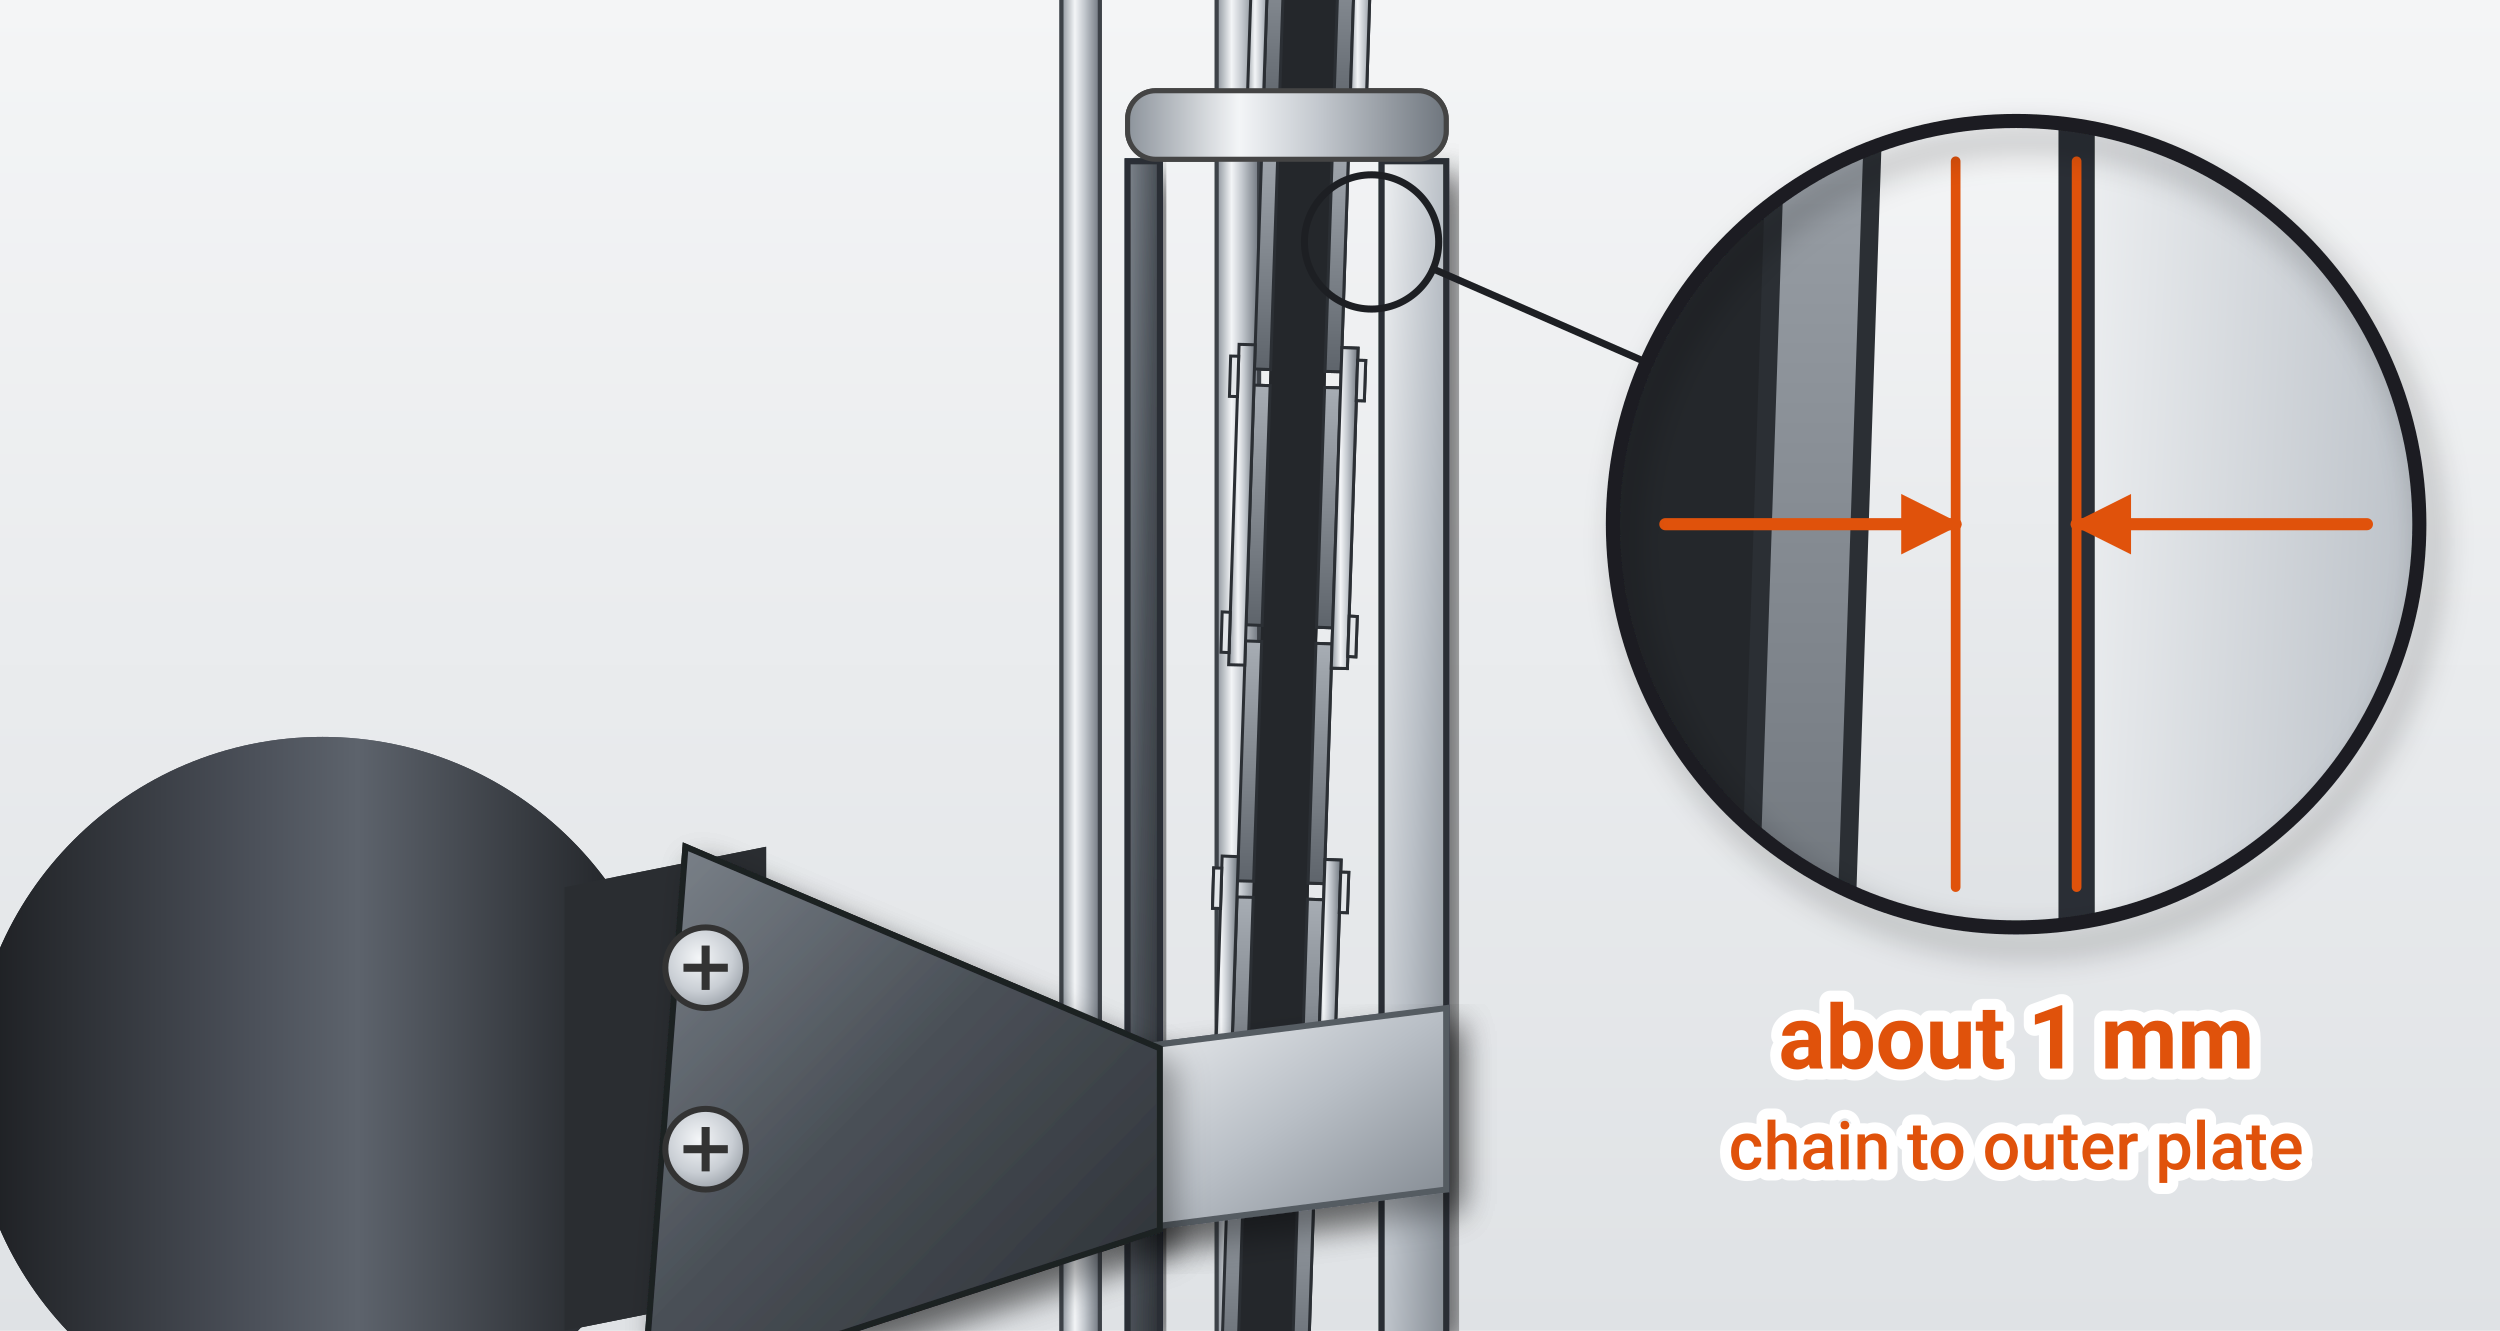
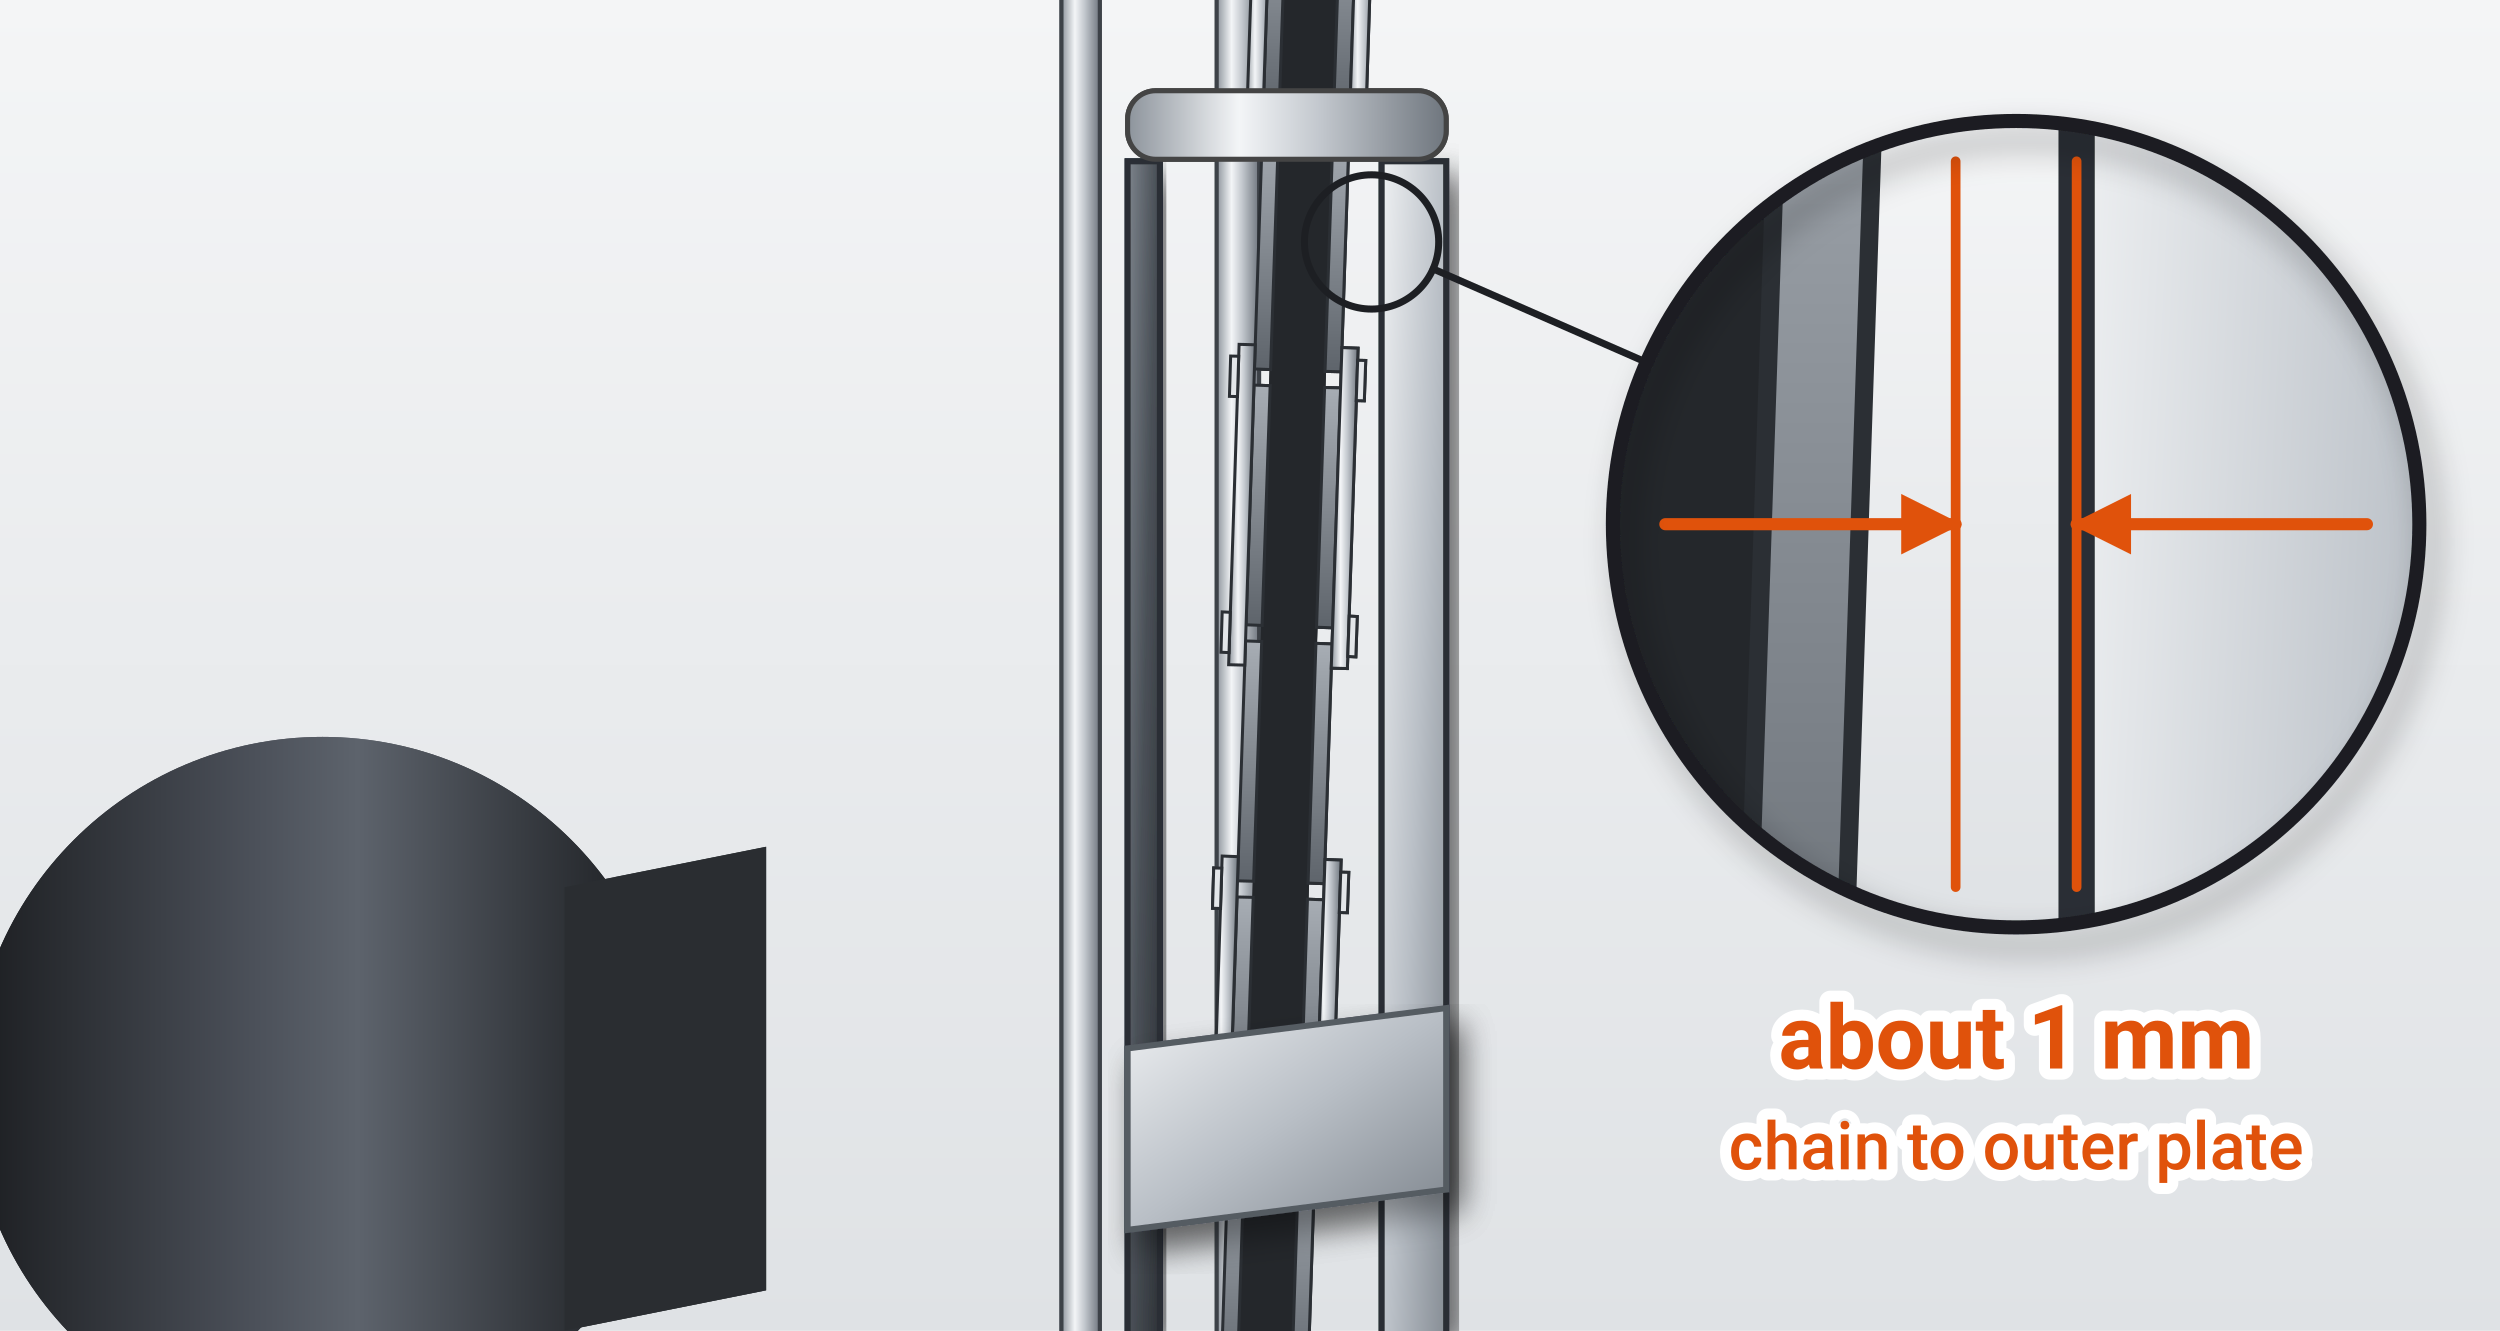
<svg xmlns="http://www.w3.org/2000/svg" viewBox="-14 -48 124 66" role="img" aria-label="From above: chain on the big ring and smallest cog, about 1 mm from the outer plate" font-family="-apple-system, BlinkMacSystemFont, 'Segoe UI', Roboto, Helvetica, Arial, sans-serif">
  <defs>
    <linearGradient id="steelV" x1="0" y1="0" x2="1" y2="0">
      <stop offset="0" stop-color="#8d949c" />
      <stop offset=".35" stop-color="#f3f5f7" />
      <stop offset=".6" stop-color="#c3c8ce" />
      <stop offset="1" stop-color="#6f767e" />
    </linearGradient>
    <radialGradient id="steelDisc" cx=".42" cy=".38" r=".75">
      <stop offset="0" stop-color="#f4f6f8" />
      <stop offset=".55" stop-color="#c9ced4" />
      <stop offset="1" stop-color="#8a9199" />
    </radialGradient>
    <radialGradient id="ringDisc" cx=".45" cy=".35" r=".8">
      <stop offset="0" stop-color="#5b6067" />
      <stop offset=".6" stop-color="#3a3e44" />
      <stop offset="1" stop-color="#25282c" />
    </radialGradient>
    <linearGradient id="body" x1="0" y1="0" x2="1" y2="1">
      <stop offset="0" stop-color="#7d848c" />
      <stop offset=".45" stop-color="#4b5158" />
      <stop offset="1" stop-color="#2a2e33" />
    </linearGradient>
    <linearGradient id="bodySilver" x1="0" y1="0" x2="1" y2="1">
      <stop offset="0" stop-color="#eef0f2" />
      <stop offset=".5" stop-color="#b9bfc6" />
      <stop offset="1" stop-color="#7e858d" />
    </linearGradient>
    <linearGradient id="pulleyV" x1="0" y1="0" x2="1" y2="0">
      <stop offset="0" stop-color="#111" />
      <stop offset=".45" stop-color="#4a4a4a" />
      <stop offset="1" stop-color="#151515" />
    </linearGradient>
    <radialGradient id="pulleyDisc" cx=".4" cy=".35" r=".8">
      <stop offset="0" stop-color="#4a4a4a" />
      <stop offset="1" stop-color="#141414" />
    </radialGradient>
    <linearGradient id="plateOuter" x1="0" y1="0" x2="0" y2="1">
      <stop offset="0" stop-color="#f1f3f5" />
      <stop offset=".5" stop-color="#b8bec5" />
      <stop offset="1" stop-color="#858c94" />
    </linearGradient>
    <linearGradient id="plateInner" x1="0" y1="0" x2="0" y2="1">
      <stop offset="0" stop-color="#a7adb4" />
      <stop offset="1" stop-color="#5e646b" />
    </linearGradient>
    <linearGradient id="tube" x1="0" y1="0" x2="1" y2="0">
      <stop offset="0" stop-color="#1b1d20" />
      <stop offset=".4" stop-color="#4b5059" />
      <stop offset=".55" stop-color="#5d636c" />
      <stop offset="1" stop-color="#16181b" />
    </linearGradient>
    <linearGradient id="bg" x1="0" y1="0" x2="0" y2="1">
      <stop offset="0" stop-color="#f4f5f6" />
      <stop offset="1" stop-color="#dfe2e5" />
    </linearGradient>
    <linearGradient id="hubShade" x1="0" y1="0" x2="0" y2="1">
      <stop offset="0" stop-color="#2e3237" />
      <stop offset=".6" stop-color="#3a3e44" stop-opacity=".85" />
      <stop offset="1" stop-color="#3a3e44" stop-opacity="0" />
    </linearGradient>
    <filter id="shadow" x="-10%" y="-10%" width="130%" height="130%">
      <feDropShadow dx=".6" dy=".9" stdDeviation=".8" flood-opacity=".35" />
    </filter>
    <marker id="arrow" viewBox="0 0 10 10" refX="9" refY="5" markerWidth="5" markerHeight="5" orient="auto-start-reverse">
      <path d="M0,0 L10,5 L0,10 z" fill="context-stroke" />
    </marker>
  </defs>
  <rect x="-14" y="-48" width="124" height="66" fill="url(#bg)" />
  <g id="scene">
    <circle cx="2" cy="6" r="17.45" fill="url(#tube)" />
    <path d="M14,-4 L24,-6 L24,16 L14,18 Z" fill="#2a2d31" />
    <rect x="38.65" y="-70" width="1.9" height="150" fill="url(#steelV)" stroke="#3d4248" stroke-width=".2" />
    <rect x="46.35" y="-70" width="2.1" height="150" fill="url(#steelV)" stroke="#3d4248" stroke-width=".2" />
    <path d="M53.44,-79.95 L48.14,80.05 L45.34,79.95 L50.64,-80.05 Z" fill="#24272b" />
    <path d="M54.18,-79.53 L53.78,-67.64 L52.99,-67.66 L53.38,-79.56 Z" fill="url(#plateInner)" stroke="#2b2f34" stroke-width=".15" />
    <path d="M50.68,-79.64 L50.29,-67.75 L49.49,-67.78 L49.88,-79.67 Z" fill="url(#plateInner)" stroke="#2b2f34" stroke-width=".15" />
    <path d="M53.76,-66.84 L53.36,-54.94 L52.56,-54.97 L52.96,-66.86 Z" fill="url(#plateInner)" stroke="#2b2f34" stroke-width=".15" />
    <path d="M50.26,-66.95 L49.87,-55.06 L49.07,-55.09 L49.46,-66.98 Z" fill="url(#plateInner)" stroke="#2b2f34" stroke-width=".15" />
    <path d="M53.34,-54.14 L52.94,-42.25 L52.14,-42.28 L52.54,-54.17 Z" fill="url(#plateInner)" stroke="#2b2f34" stroke-width=".15" />
    <path d="M49.84,-54.26 L49.44,-42.37 L48.65,-42.39 L49.04,-54.29 Z" fill="url(#plateInner)" stroke="#2b2f34" stroke-width=".15" />
    <path d="M52.92,-41.45 L52.52,-29.56 L51.72,-29.58 L52.12,-41.48 Z" fill="url(#plateInner)" stroke="#2b2f34" stroke-width=".15" />
    <path d="M49.42,-41.57 L49.02,-29.67 L48.22,-29.7 L48.62,-41.59 Z" fill="url(#plateInner)" stroke="#2b2f34" stroke-width=".15" />
    <path d="M52.5,-28.76 L52.1,-16.86 L51.3,-16.89 L51.7,-28.78 Z" fill="url(#plateInner)" stroke="#2b2f34" stroke-width=".15" />
    <path d="M49,-28.87 L48.6,-16.98 L47.8,-17.01 L48.2,-28.9 Z" fill="url(#plateInner)" stroke="#2b2f34" stroke-width=".15" />
    <path d="M52.07,-16.06 L51.68,-4.17 L50.88,-4.2 L51.27,-16.09 Z" fill="url(#plateInner)" stroke="#2b2f34" stroke-width=".15" />
    <path d="M48.58,-16.18 L48.18,-4.29 L47.38,-4.31 L47.78,-16.21 Z" fill="url(#plateInner)" stroke="#2b2f34" stroke-width=".15" />
    <path d="M51.65,-3.37 L51.26,8.52 L50.46,8.5 L50.85,-3.4 Z" fill="url(#plateInner)" stroke="#2b2f34" stroke-width=".15" />
    <path d="M48.16,-3.49 L47.76,8.41 L46.96,8.38 L47.36,-3.51 Z" fill="url(#plateInner)" stroke="#2b2f34" stroke-width=".15" />
    <path d="M51.23,9.32 L50.84,21.22 L50.04,21.19 L50.43,9.3 Z" fill="url(#plateInner)" stroke="#2b2f34" stroke-width=".15" />
    <path d="M47.73,9.21 L47.34,21.1 L46.54,21.07 L46.93,9.18 Z" fill="url(#plateInner)" stroke="#2b2f34" stroke-width=".15" />
    <path d="M50.81,22.02 L50.42,33.91 L49.62,33.88 L50.01,21.99 Z" fill="url(#plateInner)" stroke="#2b2f34" stroke-width=".15" />
    <path d="M47.31,21.9 L46.92,33.79 L46.12,33.77 L46.51,21.87 Z" fill="url(#plateInner)" stroke="#2b2f34" stroke-width=".15" />
    <path d="M50.39,34.71 L50,46.6 L49.2,46.58 L49.59,34.68 Z" fill="url(#plateInner)" stroke="#2b2f34" stroke-width=".15" />
    <path d="M46.89,34.59 L46.5,46.49 L45.7,46.46 L46.09,34.57 Z" fill="url(#plateInner)" stroke="#2b2f34" stroke-width=".15" />
    <path d="M49.97,47.4 L49.57,59.29 L48.78,59.27 L49.17,47.37 Z" fill="url(#plateInner)" stroke="#2b2f34" stroke-width=".15" />
    <path d="M46.47,47.29 L46.08,59.18 L45.28,59.15 L45.67,47.26 Z" fill="url(#plateInner)" stroke="#2b2f34" stroke-width=".15" />
    <path d="M49.55,60.09 L49.15,71.99 L48.35,71.96 L48.75,60.07 Z" fill="url(#plateInner)" stroke="#2b2f34" stroke-width=".15" />
    <path d="M46.05,59.98 L45.66,71.87 L44.86,71.85 L45.25,59.95 Z" fill="url(#plateInner)" stroke="#2b2f34" stroke-width=".15" />
    <path d="M49.13,72.79 L48.9,79.67 L48.1,79.64 L48.33,72.76 Z" fill="url(#plateInner)" stroke="#2b2f34" stroke-width=".15" />
    <path d="M45.63,72.67 L45.4,79.56 L44.6,79.53 L44.83,72.64 Z" fill="url(#plateInner)" stroke="#2b2f34" stroke-width=".15" />
    <path d="M55.05,-81.5 L54.52,-65.61 L53.72,-65.64 L54.25,-81.53 Z" fill="url(#steelV)" stroke="#2b2f34" stroke-width=".15" />
    <path d="M49.95,-81.67 L49.42,-65.78 L48.62,-65.81 L49.15,-81.7 Z" fill="url(#steelV)" stroke="#2b2f34" stroke-width=".15" />
    <path d="M55.43,-80.89 L55.36,-78.89 L54.96,-78.9 L55.03,-80.9 Z" fill="#e3e6e9" stroke="#2b2f34" stroke-width=".15" />
    <path d="M49.13,-81.1 L49.06,-79.1 L48.66,-79.11 L48.73,-81.11 Z" fill="#e3e6e9" stroke="#2b2f34" stroke-width=".15" />
    <path d="M55,-68.2 L54.94,-66.2 L54.54,-66.21 L54.6,-68.21 Z" fill="#e3e6e9" stroke="#2b2f34" stroke-width=".15" />
    <path d="M48.71,-68.4 L48.64,-66.41 L48.24,-66.42 L48.31,-68.42 Z" fill="#e3e6e9" stroke="#2b2f34" stroke-width=".15" />
    <path d="M54.2,-56.12 L53.68,-40.22 L52.88,-40.25 L53.4,-56.14 Z" fill="url(#steelV)" stroke="#2b2f34" stroke-width=".15" />
    <path d="M49.11,-56.28 L48.58,-40.39 L47.78,-40.42 L48.31,-56.31 Z" fill="url(#steelV)" stroke="#2b2f34" stroke-width=".15" />
    <path d="M54.58,-55.5 L54.52,-53.5 L54.12,-53.52 L54.18,-55.52 Z" fill="#e3e6e9" stroke="#2b2f34" stroke-width=".15" />
    <path d="M48.29,-55.71 L48.22,-53.71 L47.82,-53.73 L47.89,-55.72 Z" fill="#e3e6e9" stroke="#2b2f34" stroke-width=".15" />
    <path d="M54.16,-42.81 L54.1,-40.81 L53.7,-40.82 L53.76,-42.82 Z" fill="#e3e6e9" stroke="#2b2f34" stroke-width=".15" />
    <path d="M47.87,-43.02 L47.8,-41.02 L47.4,-41.03 L47.47,-43.03 Z" fill="#e3e6e9" stroke="#2b2f34" stroke-width=".15" />
    <path d="M53.36,-30.73 L52.83,-14.84 L52.03,-14.86 L52.56,-30.76 Z" fill="url(#steelV)" stroke="#2b2f34" stroke-width=".15" />
    <path d="M48.26,-30.9 L47.74,-15.01 L46.94,-15.03 L47.46,-30.92 Z" fill="url(#steelV)" stroke="#2b2f34" stroke-width=".15" />
    <path d="M53.74,-30.12 L53.67,-28.12 L53.27,-28.13 L53.34,-30.13 Z" fill="#e3e6e9" stroke="#2b2f34" stroke-width=".15" />
    <path d="M47.44,-30.33 L47.38,-28.33 L46.98,-28.34 L47.04,-30.34 Z" fill="#e3e6e9" stroke="#2b2f34" stroke-width=".15" />
    <path d="M53.32,-17.42 L53.25,-15.42 L52.85,-15.44 L52.92,-17.44 Z" fill="#e3e6e9" stroke="#2b2f34" stroke-width=".15" />
    <path d="M47.02,-17.63 L46.96,-15.63 L46.56,-15.65 L46.62,-17.65 Z" fill="#e3e6e9" stroke="#2b2f34" stroke-width=".15" />
    <path d="M52.52,-5.34 L51.99,10.55 L51.19,10.52 L51.72,-5.37 Z" fill="url(#steelV)" stroke="#2b2f34" stroke-width=".15" />
    <path d="M47.42,-5.51 L46.89,10.38 L46.1,10.35 L46.62,-5.54 Z" fill="url(#steelV)" stroke="#2b2f34" stroke-width=".15" />
    <path d="M52.9,-4.73 L52.83,-2.73 L52.43,-2.74 L52.5,-4.74 Z" fill="#e3e6e9" stroke="#2b2f34" stroke-width=".15" />
    <path d="M46.6,-4.94 L46.54,-2.94 L46.14,-2.95 L46.2,-4.95 Z" fill="#e3e6e9" stroke="#2b2f34" stroke-width=".15" />
    <path d="M52.48,7.96 L52.41,9.96 L52.01,9.95 L52.08,7.95 Z" fill="#e3e6e9" stroke="#2b2f34" stroke-width=".15" />
    <path d="M46.18,7.75 L46.12,9.75 L45.72,9.74 L45.78,7.74 Z" fill="#e3e6e9" stroke="#2b2f34" stroke-width=".15" />
    <path d="M51.68,20.04 L51.15,35.93 L50.35,35.91 L50.88,20.02 Z" fill="url(#steelV)" stroke="#2b2f34" stroke-width=".15" />
    <path d="M46.58,19.87 L46.05,35.77 L45.25,35.74 L45.78,19.85 Z" fill="url(#steelV)" stroke="#2b2f34" stroke-width=".15" />
    <path d="M52.06,20.66 L51.99,22.65 L51.59,22.64 L51.66,20.64 Z" fill="#e3e6e9" stroke="#2b2f34" stroke-width=".15" />
    <path d="M45.76,20.45 L45.69,22.45 L45.29,22.43 L45.36,20.43 Z" fill="#e3e6e9" stroke="#2b2f34" stroke-width=".15" />
    <path d="M51.64,33.35 L51.57,35.35 L51.17,35.33 L51.24,33.34 Z" fill="#e3e6e9" stroke="#2b2f34" stroke-width=".15" />
    <path d="M45.34,33.14 L45.27,35.14 L44.87,35.13 L44.94,33.13 Z" fill="#e3e6e9" stroke="#2b2f34" stroke-width=".15" />
    <path d="M50.83,45.43 L50.31,61.32 L49.51,61.29 L50.04,45.4 Z" fill="url(#steelV)" stroke="#2b2f34" stroke-width=".15" />
    <path d="M45.74,45.26 L45.21,61.15 L44.41,61.12 L44.94,45.23 Z" fill="url(#steelV)" stroke="#2b2f34" stroke-width=".15" />
    <path d="M51.21,46.04 L51.15,48.04 L50.75,48.03 L50.82,46.03 Z" fill="#e3e6e9" stroke="#2b2f34" stroke-width=".15" />
    <path d="M44.92,45.83 L44.85,47.83 L44.45,47.82 L44.52,45.82 Z" fill="#e3e6e9" stroke="#2b2f34" stroke-width=".15" />
    <path d="M50.79,58.73 L50.73,60.73 L50.33,60.72 L50.39,58.72 Z" fill="#e3e6e9" stroke="#2b2f34" stroke-width=".15" />
    <path d="M44.5,58.53 L44.43,60.52 L44.03,60.51 L44.1,58.51 Z" fill="#e3e6e9" stroke="#2b2f34" stroke-width=".15" />
    <path d="M49.99,70.81 L49.63,81.7 L48.83,81.67 L49.19,70.79 Z" fill="url(#steelV)" stroke="#2b2f34" stroke-width=".15" />
    <path d="M44.9,70.65 L44.53,81.53 L43.74,81.5 L44.1,70.62 Z" fill="url(#steelV)" stroke="#2b2f34" stroke-width=".15" />
    <path d="M50.37,71.43 L50.31,73.43 L49.91,73.41 L49.97,71.41 Z" fill="#e3e6e9" stroke="#2b2f34" stroke-width=".15" />
    <path d="M44.08,71.22 L44.01,73.22 L43.61,73.2 L43.68,71.21 Z" fill="#e3e6e9" stroke="#2b2f34" stroke-width=".15" />
    <path d="M41.93,-40 L43.53,-40 L43.53,18 Q43.53,26 42.73,28 Q41.93,26 41.93,18 Z" fill="url(#body)" stroke="#2b2f34" stroke-width=".3" filter="url(#shadow)" />
    <path d="M54.53,-40 L57.73,-40 L57.73,18 Q57.73,26 56.13,28 Q54.53,26 54.53,18 Z" fill="url(#bodySilver)" stroke="#2b2f34" stroke-width=".3" filter="url(#shadow)" />
    <rect x="41.93" y="-43.5" width="15.8" height="3.4" rx="1.4" fill="url(#steelV)" stroke="#444" stroke-width=".25" />
    <path d="M41.93,4 L57.73,2 L57.73,11 L41.93,13 Z" fill="url(#bodySilver)" stroke="#555b62" stroke-width=".3" filter="url(#shadow)" />
-     <path d="M20,-6 L43.53,4 L43.53,13 L22,20 L18,20 Z" fill="url(#body)" stroke="#1d2024" stroke-width=".3" filter="url(#shadow)" />
-     <circle cx="21" cy="0" r="2" fill="url(#steelDisc)" stroke="#333" stroke-width=".3" />
-     <path d="M19.9,0 h2.2 M21,-1.1 v2.2" stroke="#333" stroke-width=".4" />
-     <circle cx="21" cy="9" r="2" fill="url(#steelDisc)" stroke="#333" stroke-width=".3" />
-     <path d="M19.9,9 h2.2 M21,7.9 v2.2" stroke="#333" stroke-width=".4" />
  </g>
  <use href="#scene" />
  <clipPath id="clipfront-h">
    <circle cx="86" cy="-22" r="20" />
  </clipPath>
  <circle cx="54.03" cy="-36" r="3.33" fill="none" stroke="#1d1f23" stroke-width=".35" />
  <line x1="57.09" y1="-34.66" x2="67.68" y2="-30.02" stroke="#1d1f23" stroke-width="0.35" stroke-linecap="round" />
  <g clip-path="url(#clipfront-h)">
    <rect x="66" y="-42" width="40" height="40" fill="url(#bg)" />
    <g transform="translate(86,-22) scale(6) translate(-54.03,36)">
      <use href="#scene" />
      <line x1="53.53" y1="-39" x2="53.53" y2="-33" stroke="#e0520b" stroke-width="0.08" stroke-linecap="round" />
      <line x1="54.53" y1="-39" x2="54.53" y2="-33" stroke="#e0520b" stroke-width="0.08" stroke-linecap="round" />
      <line x1="51.13" y1="-36" x2="53.53" y2="-36" stroke="#e0520b" stroke-width="0.1" stroke-linecap="round" marker-end="url(#arrow)" />
      <line x1="56.93" y1="-36" x2="54.53" y2="-36" stroke="#e0520b" stroke-width="0.1" stroke-linecap="round" marker-end="url(#arrow)" />
    </g>
  </g>
  <circle cx="86" cy="-22" r="20" fill="none" stroke="#1d1f23" stroke-width=".7" filter="url(#shadow)" />
  <text x="86" y="5" font-size="4.4" font-weight="600" text-anchor="middle" fill="#e0520b" stroke="#fff" stroke-width="1.1" paint-order="stroke" stroke-linejoin="round">about 1 mm</text>
  <text x="86" y="10" font-size="3.3" font-weight="500" text-anchor="middle" fill="#e0520b" stroke="#fff" stroke-width="1.1" paint-order="stroke" stroke-linejoin="round">chain to outer plate</text>
</svg>
